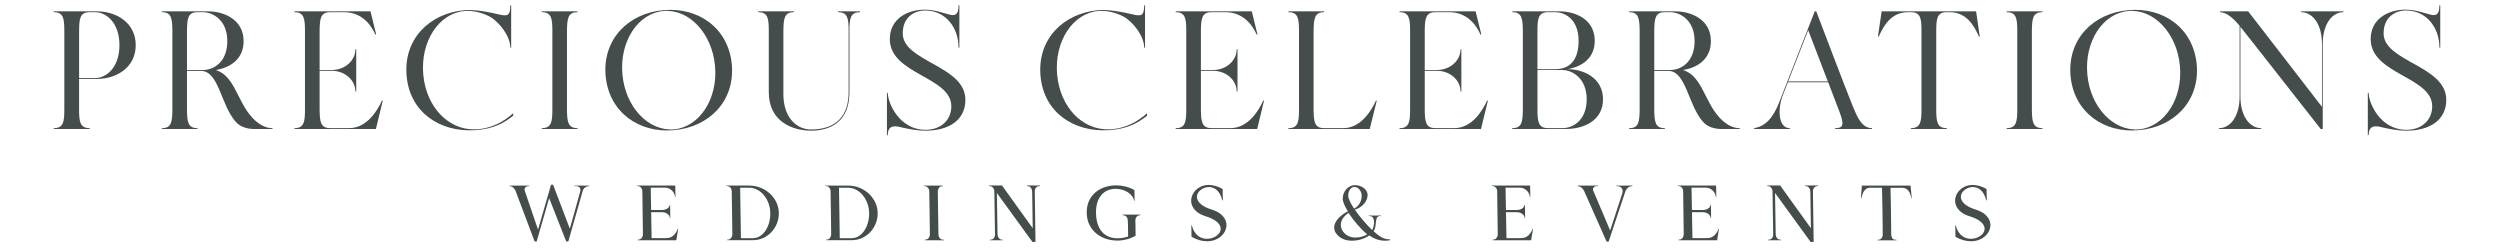
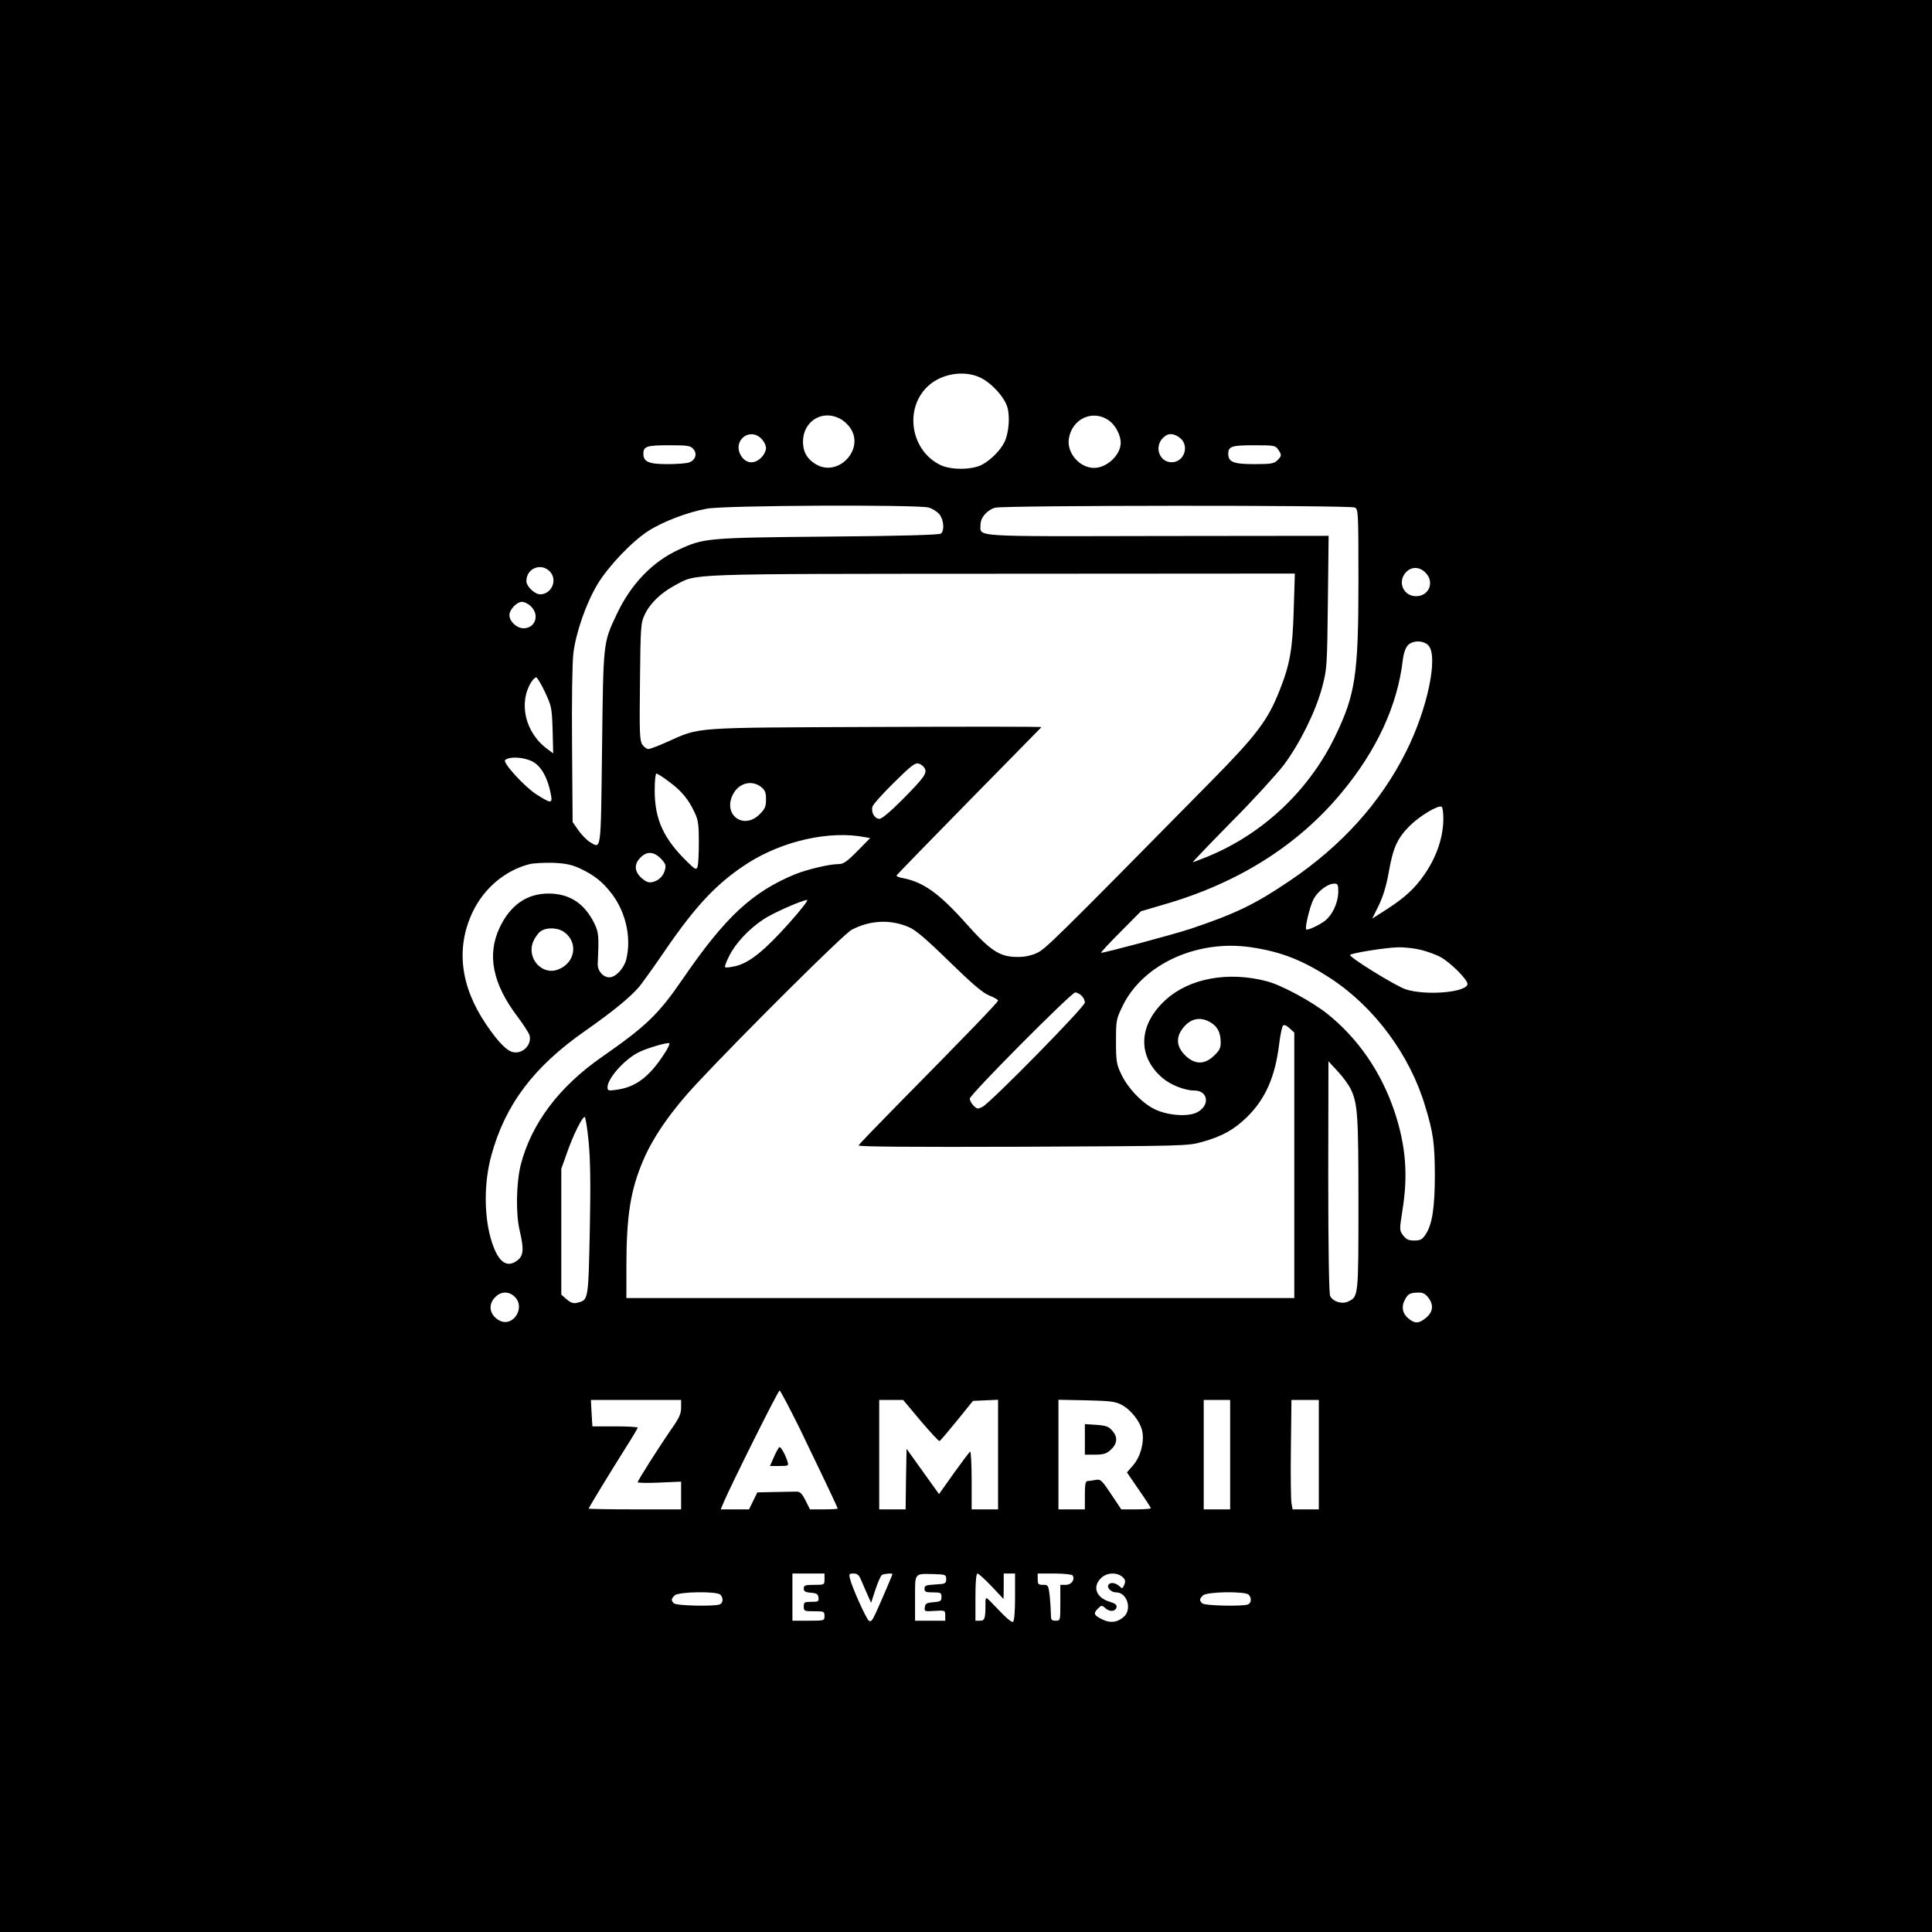
- <svg xmlns="http://www.w3.org/2000/svg" version="1.1" id="Layer_1" x="0px" y="0px" viewBox="0 0 748.19 73.98" style="enable-background:new 0 0 748.19 73.98;" xml:space="preserve">
-   <style type="text/css">
- 	.st0{fill:#444C4C;}
- 	.st1{fill:none;}
- 	.st2{fill:#CDAD72;}
- 	.st3{fill:#899096;}
- </style>
-   <g>
-     <g>
-       <path class="st0" d="M40.62,13.51c0,6.59-5.63,10.11-11.62,10.11h-5.33v9.2c0,3.67,0.3,5.53,3.17,5.53v0.25H16.08v-0.25    c2.87,0,3.17-1.86,3.17-5.53V9.18c0-3.72-0.3-5.53-3.17-5.53V3.4h12.93C34.99,3.4,40.62,6.92,40.62,13.51z M35.75,13.51    c0-6.69-3.92-9.86-7.29-9.86h-1.61c-2.87,0-3.17,1.81-3.17,5.53v14.18h4.78C31.82,23.37,35.75,20.2,35.75,13.51z" />
-       <path class="st0" d="M81.56,38.36v0.25c0,0-2.82,0-5.38,0c-2.16,0-4.33-0.6-5.68-2.21c-4.38-4.98-4.98-14.89-10.16-15.19    c0,0-3.92,0-4.38,0v11.67c0.05,3.67,0.3,5.48,3.17,5.48v0.25H48.42v-0.25c2.87,0,3.12-1.81,3.17-5.48V9.18    c-0.05-3.72-0.3-5.53-3.17-5.53V3.4H62.3c4.88,0,10.61,2.56,10.61,8.9c0,5.28-3.87,7.95-8.35,8.65c4.93,1.51,6.14,7.44,9.3,12.17    C75.83,36.04,78.5,38.36,81.56,38.36z M60.74,20.95c3.17,0,7.29-2.31,7.29-8.65s-4.38-8.65-7.29-8.65h-1.61    c-2.87,0-3.12,1.81-3.17,5.53v11.77C57.62,20.95,59.54,20.95,60.74,20.95z" />
-       <path class="st0" d="M114.56,30.11l-2.06,8.5H88.1v-0.25c2.87,0,3.17-1.86,3.17-5.53V9.18c0-3.67-0.3-5.53-3.17-5.53V3.4h22.78    l1.71,6.94h-0.25c-1.46-3.27-4.32-6.69-9.35-6.69h-4.17c-2.87,0-3.12,1.86-3.17,5.53v11.77h3.67c3.92,0,7.04-2.82,7.04-6.19h0.25    v12.62h-0.25c0-3.37-3.12-6.19-7.04-6.19h-3.67v11.62c0.05,3.67,0.3,5.53,3.17,5.53h5.73c5.08,0,8.3-4.98,9.76-8.25H114.56z" />
-       <path class="st0" d="M153.58,33.88v0.75c-2.72,2.16-5.83,3.97-11.42,4.33c-10.46,0.65-19.51-5.28-20.47-16.24    C120.69,11.7,128.54,4,138.95,3.05c3.17-0.25,7.19,0.5,10.11,1.21c2.56,0.6,3.67,0.75,3.67-2.67h0.25v12.67h-0.25    c0-3.27-3.07-7.49-6.09-9.25c-2.46-1.31-5.18-1.91-7.7-1.71c-7.64,0.7-13.13,9.15-12.27,18.96c0.85,9.76,7.54,16.65,15.44,16.45    C146.9,38.61,150.77,36.44,153.58,33.88z" />
-       <path class="st0" d="M169.68,32.82c0.05,3.67,0.3,5.53,3.17,5.53v0.25h-10.71v-0.25c2.87,0,3.17-1.86,3.17-5.53V9.18    c0-3.67-0.3-5.53-3.17-5.53V3.4h10.71v0.25c-2.87,0-3.12,1.86-3.17,5.53V32.82z" />
-       <path class="st0" d="M219.02,19.34c0.95,10.96-6.84,18.71-17.3,19.61c-10.41,0.96-19.46-5.28-20.47-16.24    c-0.96-11.01,6.84-18.76,17.3-19.67C208.96,2.09,218.01,8.33,219.02,19.34z M213.99,19.75c-0.86-9.76-7.8-17.15-15.44-16.45    c-7.64,0.65-13.18,9.15-12.27,18.96c0.85,9.76,7.8,17.1,15.44,16.45C209.36,38,214.89,29.55,213.99,19.75z" />
-       <path class="st0" d="M257.39,3.4v0.25c-2.87,0-3.17,1.81-3.17,5.53v18.46c0,8.8-5.73,11.47-11.47,11.47    c-5.48,0-12.67-2.67-12.67-11.47V9.18c0-3.72-0.3-5.53-3.17-5.53V3.4h10.71v0.25c-2.87,0-3.12,1.81-3.17,5.53v19.06    c0,6.49,3.57,10.51,8.3,10.51c7.8,0,11.22-4.43,11.22-11.11V9.18c0-3.72-0.3-5.53-3.17-5.53V3.4H257.39z" />
-       <path class="st0" d="M288.92,29.86c0,6.19-5.08,9.25-11.92,9.25c-2.72,0-5.48-0.6-7.09-0.96c-1.56-0.4-4.22-1.11-4.22,2.31h-0.25    V27.79h0.25c0,2.92,3.37,11.06,11.32,11.06c4.58,0,7.7-2.92,7.7-7.04c0-8.9-18.41-9.51-18.41-20.12c0-5.98,5.13-8.8,10.46-8.8    c2.82,0,5.13,0.91,7.34,1.46c1.81,0.5,2.77,0,2.77-2.77h0.25v12.67h-0.25c0-6.14-4.02-11.11-9.96-11.11    c-3.27,0-6.74,1.96-6.74,6.84C270.16,18.49,288.92,19.6,288.92,29.86z" />
-       <path class="st0" d="M343.29,33.88v0.75c-2.72,2.16-5.83,3.97-11.42,4.33c-10.46,0.65-19.51-5.28-20.47-16.24    C310.4,11.7,318.24,4,328.65,3.05c3.17-0.25,7.19,0.5,10.11,1.21c2.56,0.6,3.67,0.75,3.67-2.67h0.25v12.67h-0.25    c0-3.27-3.07-7.49-6.09-9.25c-2.46-1.31-5.18-1.91-7.7-1.71c-7.64,0.7-13.13,9.15-12.27,18.96c0.85,9.76,7.54,16.65,15.44,16.45    C336.6,38.61,340.47,36.44,343.29,33.88z" />
-       <path class="st0" d="M378.3,30.11l-2.06,8.5h-24.39v-0.25c2.87,0,3.17-1.86,3.17-5.53V9.18c0-3.67-0.3-5.53-3.17-5.53V3.4h22.78    l1.71,6.94h-0.25c-1.46-3.27-4.32-6.69-9.35-6.69h-4.17c-2.87,0-3.12,1.86-3.17,5.53v11.77h3.67c3.92,0,7.04-2.82,7.04-6.19h0.25    v12.62h-0.25c0-3.37-3.12-6.19-7.04-6.19h-3.67v11.62c0.05,3.67,0.3,5.53,3.17,5.53h5.73c5.08,0,8.3-4.98,9.76-8.25H378.3z" />
-       <path class="st0" d="M412.04,30.11l-2.11,8.5h-24.34v-0.25c2.87,0,3.17-1.81,3.17-5.48V9.18c0-3.67-0.3-5.53-3.17-5.53V3.4h10.71    v0.25c-2.87,0-3.12,1.86-3.17,5.53v23.69c0.05,3.67,0.3,5.48,3.17,5.48h5.73c5.08,0,8.3-4.98,9.76-8.25H412.04z" />
-       <path class="st0" d="M445.29,30.11l-2.06,8.5h-24.39v-0.25c2.87,0,3.17-1.86,3.17-5.53V9.18c0-3.67-0.3-5.53-3.17-5.53V3.4h22.78    l1.71,6.94h-0.25c-1.46-3.27-4.32-6.69-9.35-6.69h-4.17c-2.87,0-3.12,1.86-3.17,5.53v11.77h3.67c3.92,0,7.04-2.82,7.04-6.19h0.25    v12.62h-0.25c0-3.37-3.12-6.19-7.04-6.19h-3.67v11.62c0.05,3.67,0.3,5.53,3.17,5.53h5.73c5.08,0,8.3-4.98,9.76-8.25H445.29z" />
-       <path class="st0" d="M479.74,29.7c0,6.34-5.63,8.9-11.12,8.9h-16.04v-0.25c2.87,0,3.12-1.86,3.17-5.53V9.18    c-0.05-3.67-0.3-5.53-3.17-5.53V3.4h14.13c4.88,0,10.56,2.46,10.56,8.8c0,5.18-3.77,7.75-8.15,8.5    C474,20.7,479.74,23.37,479.74,29.7z M463.29,3.65c-2.87,0-3.17,1.86-3.17,5.53V20.7c1.86,0,4.07,0,5.38,0    c3.77,0,6.94-2.16,6.94-8.5s-4.02-8.55-6.94-8.55H463.29z M474.86,29.7c0-6.34-4.38-8.75-7.29-8.75c0,0-6.89,0-7.44,0v11.87    c0,3.67,0.3,5.53,3.17,5.53c1.51,0,3.17,0,4.27,0C470.73,38.36,474.86,36.04,474.86,29.7z" />
-       <path class="st0" d="M520.68,38.36v0.25c0,0-2.82,0-5.38,0c-2.16,0-4.33-0.6-5.68-2.21c-4.38-4.98-4.98-14.89-10.16-15.19    c0,0-3.92,0-4.38,0v11.67c0.05,3.67,0.3,5.48,3.17,5.48v0.25h-10.71v-0.25c2.87,0,3.12-1.81,3.17-5.48V9.18    c-0.05-3.72-0.3-5.53-3.17-5.53V3.4h13.88c4.88,0,10.61,2.56,10.61,8.9c0,5.28-3.87,7.95-8.35,8.65c4.93,1.51,6.14,7.44,9.3,12.17    C514.94,36.04,517.61,38.36,520.68,38.36z M499.86,20.95c3.17,0,7.29-2.31,7.29-8.65s-4.38-8.65-7.29-8.65h-1.61    c-2.87,0-3.12,1.81-3.17,5.53v11.77C496.74,20.95,498.65,20.95,499.86,20.95z" />
-       <path class="st0" d="M560.26,38.36v0.25h-11.06v-0.25c2.41,0,2.77-0.96,1.41-4.63c-0.5-1.36-1.91-5.03-3.47-9.1h-12.07    c-0.85,2.16-1.46,3.72-1.61,4.12c-1.56,4.27-1.16,9.61,2.21,9.61v0.25h-10.71v-0.25c3.22-0.55,5.58-2.77,7.54-7.8    c1.71-4.38,10.61-27.16,10.61-27.16h0.45c0,0,9.5,25,10.86,28.21C555.73,34.83,557.14,38.36,560.26,38.36z M547.03,24.37    c-2.67-6.99-5.78-15.09-5.88-15.34c-1.81,4.63-4.33,11.06-5.99,15.34H547.03z" />
-       <path class="st0" d="M592.5,10.94h-0.25c-1.46-3.27-3.72-7.29-8.75-7.29h-0.86c-2.87,0-3.17,1.81-3.17,5.53v23.64    c0,3.67,0.3,5.53,3.17,5.53v0.25h-10.76v-0.25c2.87,0,3.17-1.86,3.17-5.53V9.18c0-3.72-0.3-5.53-3.17-5.53h-0.86    c-5.03,0-7.29,4.02-8.75,7.29h-0.25l1.11-7.54h28.27L592.5,10.94z" />
-       <path class="st0" d="M608.09,32.82c0.05,3.67,0.3,5.53,3.17,5.53v0.25h-10.71v-0.25c2.87,0,3.17-1.86,3.17-5.53V9.18    c0-3.67-0.3-5.53-3.17-5.53V3.4h10.71v0.25c-2.87,0-3.12,1.86-3.17,5.53V32.82z" />
-       <path class="st0" d="M657.43,19.34c0.95,10.96-6.84,18.71-17.3,19.61c-10.41,0.96-19.46-5.28-20.47-16.24    c-0.96-11.01,6.84-18.76,17.3-19.67C647.37,2.09,656.42,8.33,657.43,19.34z M652.4,19.75c-0.86-9.76-7.8-17.15-15.44-16.45    c-7.64,0.65-13.18,9.15-12.27,18.96c0.85,9.76,7.8,17.1,15.44,16.45C647.77,38,653.3,29.55,652.4,19.75z" />
-       <path class="st0" d="M701.33,3.4v0.25c-3.37,0-6.19,3.52-6.19,9.51v25.45h-0.6c-0.4-0.45-22.88-29.22-24.04-30.58v20.82    c0,5.98,2.82,9.51,6.24,9.51v0.25h-12.67v-0.25c3.42,0,6.19-3.52,6.19-9.51V7.73c-1.76-2.16-3.87-4.07-5.83-4.07V3.4h8.4    l22.08,28.57V13.16c0-5.98-2.82-9.51-6.24-9.51V3.4H701.33z" />
-       <path class="st0" d="M732.11,29.86c0,6.19-5.08,9.25-11.92,9.25c-2.72,0-5.48-0.6-7.09-0.96c-1.56-0.4-4.22-1.11-4.22,2.31h-0.25    V27.79h0.25c0,2.92,3.37,11.06,11.32,11.06c4.58,0,7.7-2.92,7.7-7.04c0-8.9-18.41-9.51-18.41-20.12c0-5.98,5.13-8.8,10.46-8.8    c2.82,0,5.13,0.91,7.34,1.46c1.81,0.5,2.77,0,2.77-2.77h0.25v12.67h-0.25c0-6.14-4.02-11.11-9.96-11.11    c-3.27,0-6.74,1.96-6.74,6.84C713.35,18.49,732.11,19.6,732.11,29.86z" />
-     </g>
-     <g>
-       <path class="st0" d="M152.51,55.54h5.88l0.02,0.17h-0.27c-0.4,0-0.71,0.14-0.94,0.41c-0.23,0.27-0.28,0.6-0.15,0.98l3.97,11.63    l3.89-13.44h0.62l5.01,13.16l3.12-11.18c0.13-0.43,0.07-0.8-0.17-1.1c-0.25-0.31-0.59-0.46-1.02-0.46h-0.55v-0.17h4.46v0.17    c-0.45,0-0.85,0.12-1.23,0.36c-0.37,0.24-0.62,0.6-0.76,1.08l-4.31,15.12h-0.62l-5.11-12.97l-3.74,12.97H160l-5.63-14.95    c-0.18-0.5-0.44-0.89-0.78-1.18c-0.34-0.29-0.7-0.43-1.08-0.43V55.54z" />
-       <path class="st0" d="M190.87,71.7h0.22c0.36,0,0.67-0.15,0.92-0.46c0.25-0.31,0.38-0.67,0.4-1.1l-0.17-12.84    c0-0.45-0.13-0.83-0.4-1.14c-0.26-0.31-0.59-0.47-0.97-0.47h-0.22v-0.17h11.45l0.05,3.47h-0.12l-0.07-0.42    c-0.07-0.33-0.19-0.64-0.37-0.93c-0.18-0.29-0.41-0.55-0.67-0.77c-0.26-0.22-0.56-0.4-0.88-0.52c-0.32-0.12-0.66-0.19-1-0.19    h-4.29c0.02,0.88,0.03,1.9,0.05,3.07c0.02,1.17,0.04,2.38,0.07,3.62h3.2c0.58,0,1.09-0.13,1.54-0.38c0.45-0.26,0.7-0.57,0.77-0.95    l0.05-0.22h0.12l0.05,3.99h-0.12l-0.05-0.27c-0.07-0.43-0.33-0.79-0.78-1.08c-0.45-0.29-0.97-0.43-1.55-0.43h-3.22    c0.02,0.81,0.03,1.61,0.04,2.4c0.01,0.79,0.02,1.53,0.04,2.21c0.02,0.68,0.03,1.29,0.04,1.83c0.01,0.55,0.01,0.98,0.01,1.31h4.44    c0.43,0,0.83-0.07,1.19-0.22c0.36-0.15,0.69-0.36,0.97-0.62c0.28-0.26,0.52-0.57,0.73-0.9c0.21-0.34,0.38-0.7,0.51-1.08h0.12    l-0.57,3.47h-11.48L190.87,71.7z" />
-       <path class="st0" d="M224.19,55.54c1.21,0,2.35,0.22,3.42,0.64c1.07,0.43,2.01,1.02,2.81,1.76c0.8,0.74,1.44,1.61,1.92,2.6    c0.48,0.99,0.73,2.05,0.74,3.17c0.02,1.12-0.17,2.18-0.57,3.17s-0.95,1.86-1.65,2.6c-0.7,0.74-1.53,1.33-2.48,1.76    c-0.95,0.43-1.97,0.64-3.06,0.64h-7.69v-0.17h0.22c0.36,0,0.67-0.15,0.92-0.46c0.25-0.31,0.38-0.67,0.4-1.1    c0-0.02,0-0.34-0.01-0.98c-0.01-0.64-0.02-1.43-0.03-2.38c-0.01-0.95-0.02-1.98-0.04-3.09c-0.02-1.11-0.03-2.14-0.05-3.09    c-0.02-0.95-0.03-2.05-0.05-3.31c0-0.45-0.13-0.83-0.4-1.14c-0.26-0.31-0.59-0.47-0.97-0.47l-0.22-0.02v-0.15H224.19z     M221.51,56.16c0.02,0.69,0.03,1.5,0.04,2.4c0.01,0.91,0.02,1.86,0.04,2.84c0.02,0.98,0.03,1.98,0.05,2.99    c0.02,1.01,0.03,1.95,0.04,2.84c0.01,0.88,0.02,1.68,0.04,2.39c0.02,0.71,0.02,1.26,0.02,1.66h3.59c0.73,0,1.41-0.2,2.06-0.59    s1.2-0.94,1.67-1.62c0.47-0.69,0.84-1.49,1.1-2.4c0.26-0.92,0.39-1.9,0.37-2.94c-0.02-1.04-0.2-2.02-0.55-2.94    c-0.35-0.92-0.81-1.72-1.38-2.4c-0.57-0.69-1.24-1.23-2-1.62c-0.76-0.4-1.57-0.59-2.43-0.59H221.51z" />
-       <path class="st0" d="M253.77,55.54c1.21,0,2.35,0.22,3.42,0.64c1.07,0.43,2.01,1.02,2.81,1.76c0.8,0.74,1.44,1.61,1.92,2.6    c0.48,0.99,0.73,2.05,0.74,3.17c0.02,1.12-0.17,2.18-0.57,3.17c-0.4,0.99-0.95,1.86-1.65,2.6c-0.7,0.74-1.53,1.33-2.48,1.76    c-0.95,0.43-1.97,0.64-3.06,0.64h-7.69v-0.17h0.22c0.36,0,0.67-0.15,0.92-0.46c0.25-0.31,0.38-0.67,0.4-1.1    c0-0.02,0-0.34-0.01-0.98c-0.01-0.64-0.02-1.43-0.03-2.38c-0.01-0.95-0.02-1.98-0.04-3.09c-0.02-1.11-0.03-2.14-0.05-3.09    c-0.02-0.95-0.03-2.05-0.05-3.31c0-0.45-0.13-0.83-0.4-1.14c-0.26-0.31-0.59-0.47-0.97-0.47L247,55.69v-0.15H253.77z     M251.09,56.16c0.02,0.69,0.03,1.5,0.04,2.4c0.01,0.91,0.02,1.86,0.04,2.84c0.02,0.98,0.03,1.98,0.05,2.99    c0.02,1.01,0.03,1.95,0.04,2.84c0.01,0.88,0.02,1.68,0.04,2.39c0.02,0.71,0.02,1.26,0.02,1.66h3.59c0.73,0,1.41-0.2,2.06-0.59    s1.2-0.94,1.67-1.62c0.47-0.69,0.84-1.49,1.1-2.4c0.26-0.92,0.39-1.9,0.37-2.94c-0.02-1.04-0.2-2.02-0.55-2.94    s-0.81-1.72-1.38-2.4c-0.57-0.69-1.24-1.23-2-1.62c-0.76-0.4-1.57-0.59-2.43-0.59H251.09z" />
-       <path class="st0" d="M276.75,71.73l0.22-0.02c0.36,0,0.67-0.15,0.92-0.46c0.25-0.31,0.38-0.67,0.4-1.1c0-0.02,0-0.34-0.01-0.98    c-0.01-0.64-0.02-1.43-0.03-2.38c-0.01-0.95-0.02-1.98-0.04-3.08c-0.02-1.11-0.03-2.13-0.05-3.08c-0.02-0.95-0.03-2.05-0.05-3.3    c0-0.45-0.13-0.83-0.4-1.14c-0.26-0.31-0.59-0.47-0.97-0.47h-0.22v-0.17h5.68v0.17h-0.22c-0.36,0-0.67,0.14-0.91,0.43    c-0.24,0.29-0.38,0.65-0.41,1.08c0.02,0.96,0.03,2.03,0.05,3.21c0.02,1.18,0.03,2.36,0.05,3.55c0.02,1.18,0.03,2.31,0.05,3.4    c0.02,1.08,0.03,2,0.05,2.74c0,0.45,0.13,0.83,0.4,1.14c0.26,0.31,0.59,0.47,0.97,0.47l0.22-0.02v0.2l-5.68-0.02L276.75,71.73z" />
-       <path class="st0" d="M296,55.71v-0.2h3.87l9.2,12.79l-0.17-10.98c-0.02-0.45-0.15-0.83-0.41-1.14c-0.26-0.31-0.58-0.47-0.95-0.47    h-0.22v-0.2h3.89v0.2h-0.22c-0.36,0-0.68,0.15-0.94,0.45c-0.26,0.3-0.39,0.66-0.37,1.09l0.22,15.15h-0.92l-10.64-14.65l0.2,12.37    c0.02,0.45,0.15,0.83,0.41,1.14c0.26,0.31,0.57,0.47,0.95,0.47h0.22v0.17h-3.87v-0.17h0.22c0.36,0,0.68-0.15,0.94-0.45    c0.26-0.3,0.39-0.66,0.37-1.09l-0.2-12.87c0-0.45-0.13-0.83-0.4-1.14c-0.26-0.31-0.59-0.47-0.97-0.47H296z" />
-       <path class="st0" d="M339.43,60.1c-0.1-0.53-0.32-1.01-0.67-1.45c-0.35-0.44-0.77-0.82-1.28-1.14c-0.5-0.32-1.07-0.57-1.69-0.74    c-0.62-0.17-1.25-0.26-1.9-0.26c-0.74,0-1.47,0.13-2.18,0.38c-0.71,0.26-1.34,0.67-1.9,1.25c-0.55,0.58-1,1.33-1.33,2.24    c-0.33,0.92-0.49,2.04-0.47,3.36c0.02,1.26,0.18,2.36,0.5,3.3c0.31,0.94,0.75,1.73,1.31,2.36c0.56,0.63,1.23,1.1,2.01,1.43    c0.78,0.32,1.64,0.48,2.58,0.48c0.99,0,2.06-0.17,3.2-0.52c-0.02-0.89-0.02-1.69-0.02-2.4c0-0.3,0-0.59-0.01-0.88    c-0.01-0.29-0.02-0.55-0.03-0.77c-0.01-0.22-0.02-0.47-0.04-0.73c0-0.5-0.14-0.89-0.43-1.18c-0.29-0.29-0.67-0.43-1.15-0.43v-0.17    h5.4v0.17c-0.48,0-0.85,0.14-1.12,0.42c-0.26,0.28-0.41,0.66-0.42,1.14c0.02,0.66,0.03,1.27,0.04,1.82    c0.01,0.55,0.01,1.04,0.01,1.45c0.02,0.48,0.02,0.92,0.02,1.31c-0.84,0.5-1.73,0.86-2.67,1.1c-0.93,0.24-1.87,0.36-2.81,0.36    c-1.16,0-2.28-0.18-3.36-0.53c-1.08-0.36-2.05-0.88-2.9-1.57c-0.85-0.69-1.54-1.56-2.06-2.59c-0.52-1.03-0.8-2.23-0.83-3.58    c-0.02-1.37,0.21-2.57,0.69-3.61c0.48-1.03,1.13-1.89,1.95-2.58c0.82-0.69,1.76-1.2,2.84-1.55c1.07-0.35,2.18-0.52,3.32-0.52    c0.94,0,1.88,0.12,2.81,0.35c0.93,0.23,1.82,0.59,2.67,1.07l0.05,3.2L339.43,60.1z" />
-       <path class="st0" d="M365.79,59.97c-0.17-0.73-0.39-1.35-0.68-1.86c-0.29-0.51-0.61-0.93-0.97-1.24    c-0.35-0.31-0.73-0.54-1.14-0.68c-0.4-0.14-0.81-0.21-1.23-0.21c-0.56,0-1.09,0.12-1.6,0.35c-0.5,0.23-0.93,0.53-1.26,0.9    c-0.34,0.37-0.56,0.8-0.66,1.28c-0.1,0.48-0.02,0.97,0.24,1.48c0.26,0.5,0.71,0.99,1.38,1.46c0.66,0.47,1.59,0.9,2.8,1.28    c1.21,0.38,2.15,0.88,2.83,1.49c0.68,0.61,1.13,1.27,1.36,1.97c0.23,0.7,0.26,1.41,0.07,2.12c-0.18,0.71-0.52,1.36-1.03,1.93    c-0.5,0.58-1.16,1.05-1.96,1.41c-0.8,0.36-1.7,0.55-2.69,0.55c-0.71,0-1.45-0.1-2.23-0.31c-0.78-0.21-1.59-0.55-2.43-1.03    l-0.05-3.4h0.15c0.18,0.73,0.43,1.35,0.76,1.86c0.32,0.51,0.69,0.93,1.09,1.25c0.41,0.32,0.84,0.55,1.3,0.69    c0.46,0.14,0.93,0.21,1.39,0.21c0.63,0,1.23-0.11,1.8-0.33c0.57-0.22,1.05-0.52,1.44-0.89c0.39-0.37,0.65-0.8,0.78-1.28    c0.13-0.48,0.08-0.97-0.16-1.46c-0.24-0.5-0.7-0.99-1.39-1.48c-0.69-0.49-1.66-0.93-2.94-1.33c-1.16-0.36-2.06-0.84-2.72-1.44    c-0.65-0.59-1.1-1.24-1.34-1.93c-0.24-0.69-0.28-1.4-0.12-2.11c0.16-0.71,0.46-1.35,0.92-1.92c0.46-0.57,1.05-1.04,1.78-1.4    c0.74-0.36,1.57-0.55,2.49-0.55c0.63,0,1.29,0.1,1.98,0.29c0.69,0.19,1.41,0.5,2.16,0.93l0.05,3.4H365.79z" />
-       <path class="st0" d="M403.4,63.25c-0.48-0.76-0.86-1.46-1.13-2.11c-0.27-0.64-0.42-1.19-0.43-1.64c0-0.56,0.1-1.09,0.29-1.59    c0.19-0.5,0.45-0.93,0.78-1.3c0.33-0.37,0.72-0.66,1.17-0.88c0.45-0.21,0.93-0.32,1.44-0.32c0.51,0,1,0.08,1.45,0.24    c0.46,0.16,0.85,0.37,1.19,0.63c0.34,0.26,0.61,0.58,0.82,0.94c0.21,0.36,0.31,0.74,0.31,1.14c0,0.46-0.1,0.92-0.29,1.38    c-0.19,0.45-0.45,0.88-0.78,1.26c-0.33,0.39-0.73,0.73-1.19,1.03c-0.46,0.3-0.96,0.53-1.49,0.69l-0.05,0.07    c0.33,0.48,0.71,1,1.14,1.55c0.43,0.55,0.88,1.1,1.34,1.64c0.46,0.54,0.93,1.05,1.39,1.55c0.46,0.5,0.89,0.93,1.29,1.31    c0.16-0.25,0.31-0.6,0.42-1.07c0.12-0.46,0.16-0.93,0.15-1.39c-0.02-0.46-0.12-0.86-0.32-1.2c-0.2-0.34-0.54-0.51-1.02-0.51h-0.22    v-0.1l-0.02-0.05v-0.02h3.62v0.02c0.02,0.02,0.02,0.03,0.02,0.05v0.1h-0.22c-0.48,0-0.8,0.15-0.95,0.46    c-0.16,0.31-0.26,0.69-0.31,1.15c-0.05,0.46-0.11,0.95-0.17,1.48c-0.07,0.52-0.25,1-0.55,1.43c1.01,0.93,1.86,1.56,2.55,1.9    c0.69,0.34,1.3,0.51,1.81,0.51c0.08,0,0.16,0,0.25-0.01c0.08-0.01,0.16-0.02,0.25-0.04v0.37c-0.23,0.03-0.47,0.06-0.72,0.09    c-0.25,0.02-0.5,0.04-0.74,0.04c-0.73,0-1.47-0.12-2.23-0.35c-0.76-0.23-1.58-0.64-2.45-1.24c-0.68,0.48-1.48,0.86-2.39,1.15    c-0.92,0.29-1.91,0.43-2.96,0.43c-0.69,0-1.36-0.1-1.98-0.31c-0.63-0.21-1.17-0.49-1.64-0.86c-0.46-0.36-0.83-0.78-1.12-1.25    c-0.28-0.47-0.42-0.98-0.42-1.52c-0.02-0.43,0.08-0.87,0.29-1.33c0.21-0.45,0.5-0.9,0.87-1.33c0.37-0.43,0.81-0.83,1.33-1.21    C402.26,63.86,402.81,63.53,403.4,63.25z M401.27,67.31c0,0.51,0.12,1,0.35,1.46c0.23,0.46,0.54,0.87,0.93,1.21    c0.39,0.35,0.84,0.62,1.36,0.82c0.52,0.2,1.07,0.3,1.65,0.3c0.69,0,1.35-0.09,1.96-0.26c0.61-0.17,1.17-0.41,1.66-0.71    c-0.48-0.38-0.98-0.83-1.49-1.34c-0.51-0.51-1.01-1.05-1.5-1.62c-0.49-0.57-0.95-1.15-1.4-1.75s-0.84-1.16-1.19-1.69    c-0.69,0.43-1.26,0.97-1.7,1.62C401.47,66.02,401.26,66.67,401.27,67.31z M403.48,58.59c0.02,0.43,0.18,0.98,0.5,1.65    c0.31,0.67,0.73,1.4,1.26,2.19c0.33-0.15,0.64-0.36,0.92-0.62c0.28-0.26,0.52-0.57,0.73-0.9c0.21-0.34,0.36-0.71,0.47-1.12    c0.11-0.4,0.16-0.81,0.16-1.23c0-0.36-0.06-0.7-0.19-1.02c-0.12-0.31-0.29-0.59-0.48-0.83c-0.2-0.24-0.43-0.43-0.69-0.56    c-0.26-0.13-0.55-0.2-0.84-0.2c-0.25,0-0.49,0.07-0.72,0.21c-0.23,0.14-0.43,0.33-0.6,0.57c-0.17,0.24-0.29,0.52-0.38,0.83    C403.52,57.88,403.48,58.22,403.48,58.59z" />
-       <path class="st0" d="M446.7,71.7h0.22c0.36,0,0.67-0.15,0.92-0.46c0.25-0.31,0.38-0.67,0.4-1.1l-0.17-12.84    c0-0.45-0.13-0.83-0.4-1.14c-0.26-0.31-0.59-0.47-0.97-0.47h-0.22v-0.17h11.45l0.05,3.47h-0.12l-0.07-0.42    c-0.07-0.33-0.19-0.64-0.37-0.93c-0.18-0.29-0.41-0.55-0.67-0.77c-0.26-0.22-0.56-0.4-0.88-0.52c-0.32-0.12-0.66-0.19-1-0.19    h-4.29c0.02,0.88,0.03,1.9,0.05,3.07c0.02,1.17,0.04,2.38,0.07,3.62h3.2c0.58,0,1.09-0.13,1.54-0.38c0.45-0.26,0.7-0.57,0.77-0.95    l0.05-0.22h0.12l0.05,3.99h-0.12l-0.05-0.27c-0.07-0.43-0.33-0.79-0.78-1.08c-0.45-0.29-0.97-0.43-1.55-0.43h-3.22    c0.02,0.81,0.03,1.61,0.04,2.4c0.01,0.79,0.02,1.53,0.04,2.21c0.02,0.68,0.03,1.29,0.04,1.83c0.01,0.55,0.01,0.98,0.01,1.31h4.44    c0.43,0,0.83-0.07,1.19-0.22c0.36-0.15,0.69-0.36,0.97-0.62c0.28-0.26,0.52-0.57,0.73-0.9c0.21-0.34,0.38-0.7,0.51-1.08h0.12    l-0.57,3.47h-11.48L446.7,71.7z" />
-       <path class="st0" d="M478.28,55.71l-0.42-0.02c-0.41,0.02-0.73,0.17-0.94,0.45c-0.22,0.28-0.24,0.61-0.07,0.99l5.03,11.85    l3.62-11.08c0.2-0.59,0.15-1.11-0.14-1.54c-0.29-0.43-0.71-0.64-1.25-0.64l-0.37-0.02v-0.15l4.78-0.02v0.2l-0.22-0.02    c-0.38,0.02-0.75,0.18-1.12,0.5c-0.36,0.31-0.62,0.69-0.77,1.14l-4.98,14.95h-0.62l-6.69-15.07c-0.22-0.48-0.5-0.85-0.84-1.1    c-0.35-0.26-0.71-0.38-1.09-0.38v-0.2h6.1V55.71z" />
-       <path class="st0" d="M502.36,71.7h0.22c0.36,0,0.67-0.15,0.92-0.46c0.25-0.31,0.38-0.67,0.4-1.1l-0.17-12.84    c0-0.45-0.13-0.83-0.4-1.14c-0.26-0.31-0.59-0.47-0.97-0.47h-0.22v-0.17h11.45l0.05,3.47h-0.12l-0.07-0.42    c-0.07-0.33-0.19-0.64-0.37-0.93c-0.18-0.29-0.41-0.55-0.67-0.77c-0.26-0.22-0.56-0.4-0.88-0.52c-0.32-0.12-0.66-0.19-1-0.19    h-4.29c0.02,0.88,0.03,1.9,0.05,3.07c0.02,1.17,0.04,2.38,0.07,3.62h3.2c0.58,0,1.09-0.13,1.54-0.38c0.45-0.26,0.7-0.57,0.77-0.95    l0.05-0.22h0.12l0.05,3.99h-0.12l-0.05-0.27c-0.07-0.43-0.33-0.79-0.78-1.08c-0.45-0.29-0.97-0.43-1.55-0.43h-3.22    c0.02,0.81,0.03,1.61,0.04,2.4c0.01,0.79,0.02,1.53,0.04,2.21c0.02,0.68,0.03,1.29,0.04,1.83c0.01,0.55,0.01,0.98,0.01,1.31h4.44    c0.43,0,0.83-0.07,1.19-0.22c0.36-0.15,0.69-0.36,0.97-0.62c0.28-0.26,0.52-0.57,0.73-0.9c0.21-0.34,0.38-0.7,0.51-1.08h0.12    l-0.57,3.47h-11.48L502.36,71.7z" />
-       <path class="st0" d="M528.89,55.71v-0.2h3.87l9.2,12.79l-0.17-10.98c-0.02-0.45-0.15-0.83-0.41-1.14    c-0.26-0.31-0.58-0.47-0.95-0.47h-0.22v-0.2h3.89v0.2h-0.22c-0.36,0-0.68,0.15-0.94,0.45c-0.26,0.3-0.39,0.66-0.37,1.09    l0.22,15.15h-0.92l-10.64-14.65l0.2,12.37c0.02,0.45,0.15,0.83,0.41,1.14c0.26,0.31,0.57,0.47,0.95,0.47h0.22v0.17h-3.87v-0.17    h0.22c0.36,0,0.68-0.15,0.94-0.45c0.26-0.3,0.39-0.66,0.37-1.09l-0.2-12.87c0-0.45-0.13-0.83-0.4-1.14    c-0.26-0.31-0.59-0.47-0.97-0.47H528.89z" />
-       <path class="st0" d="M572.06,59.35c-0.1-0.38-0.21-0.76-0.33-1.13c-0.12-0.37-0.29-0.71-0.5-1c-0.21-0.3-0.47-0.54-0.79-0.73    c-0.32-0.19-0.72-0.29-1.2-0.29h-3.45c0.03,1.7,0.07,3.39,0.1,5.06c0.02,0.71,0.03,1.45,0.04,2.23c0.01,0.78,0.02,1.55,0.02,2.33    c0.01,0.78,0.02,1.53,0.03,2.27c0.01,0.74,0.01,1.42,0.01,2.05c0,0.43,0.11,0.81,0.32,1.13c0.21,0.32,0.56,0.48,1.04,0.48h0.22    v0.17h-5.65v-0.17h0.22c0.36,0,0.67-0.14,0.93-0.43c0.26-0.29,0.38-0.65,0.38-1.08c0-0.63,0-1.31-0.01-2.05    c-0.01-0.74-0.02-1.49-0.03-2.27c-0.01-0.78-0.02-1.56-0.02-2.34c-0.01-0.78-0.02-1.54-0.04-2.27c-0.03-1.69-0.07-3.4-0.12-5.13    h-3.45c-0.48,0-0.87,0.1-1.18,0.29c-0.31,0.19-0.56,0.44-0.76,0.74c-0.2,0.31-0.36,0.64-0.47,1.02c-0.12,0.37-0.22,0.74-0.32,1.1    h-0.12c0.02-0.38,0.04-0.72,0.06-1.02c0.02-0.3,0.05-0.59,0.07-0.88c0.03-0.29,0.05-0.59,0.08-0.89c0.02-0.31,0.04-0.64,0.06-1    h14.58l0.37,3.79L572.06,59.35z" />
-       <path class="st0" d="M594.42,59.97c-0.17-0.73-0.39-1.35-0.68-1.86c-0.29-0.51-0.61-0.93-0.97-1.24    c-0.35-0.31-0.73-0.54-1.14-0.68c-0.4-0.14-0.81-0.21-1.23-0.21c-0.56,0-1.09,0.12-1.6,0.35c-0.5,0.23-0.93,0.53-1.26,0.9    c-0.34,0.37-0.56,0.8-0.66,1.28c-0.1,0.48-0.02,0.97,0.24,1.48c0.26,0.5,0.71,0.99,1.38,1.46c0.66,0.47,1.59,0.9,2.8,1.28    c1.21,0.38,2.15,0.88,2.83,1.49c0.68,0.61,1.13,1.27,1.36,1.97c0.23,0.7,0.26,1.41,0.07,2.12c-0.18,0.71-0.52,1.36-1.03,1.93    c-0.5,0.58-1.16,1.05-1.96,1.41c-0.8,0.36-1.7,0.55-2.69,0.55c-0.71,0-1.45-0.1-2.23-0.31c-0.78-0.21-1.59-0.55-2.43-1.03    l-0.05-3.4h0.15c0.18,0.73,0.43,1.35,0.76,1.86c0.32,0.51,0.69,0.93,1.09,1.25c0.41,0.32,0.84,0.55,1.3,0.69    c0.46,0.14,0.93,0.21,1.39,0.21c0.63,0,1.23-0.11,1.8-0.33c0.57-0.22,1.05-0.52,1.44-0.89c0.39-0.37,0.65-0.8,0.78-1.28    c0.13-0.48,0.08-0.97-0.16-1.46c-0.24-0.5-0.7-0.99-1.39-1.48c-0.69-0.49-1.66-0.93-2.94-1.33c-1.16-0.36-2.06-0.84-2.72-1.44    c-0.65-0.59-1.1-1.24-1.34-1.93c-0.24-0.69-0.28-1.4-0.12-2.11c0.16-0.71,0.46-1.35,0.92-1.92c0.46-0.57,1.05-1.04,1.78-1.4    c0.74-0.36,1.57-0.55,2.49-0.55c0.63,0,1.29,0.1,1.98,0.29c0.69,0.19,1.41,0.5,2.16,0.93l0.05,3.4H594.42z" />
-     </g>
+ <svg xmlns="http://www.w3.org/2000/svg" version="1.0" width="1024pt" height="1024pt" viewBox="0 0 1024 1024" preserveAspectRatio="xMidYMid meet">
+   <g transform="translate(0,1024) scale(0.1,-0.1)" fill="#000000" stroke="none">
+     <path d="M0 5120 l0 -5120 5120 0 5120 0 0 5120 0 5120 -5120 0 -5120 0 0 -5120z m5195 3119 c60 -28 131 -106 145 -160 14 -52 6 -137 -16 -182 -23 -46 -73 -95 -119 -120 -54 -28 -163 -29 -220 -2 -158 76 -194 298 -68 417 70 67 191 88 278 47z m-745 -217 c19 -9 45 -32 57 -51 77 -114 -66 -263 -184 -191 -46 28 -67 65 -67 119 0 107 100 171 194 123z m1428 -11 c34 -24 62 -77 62 -118 0 -64 -73 -133 -141 -133 -77 0 -145 79 -134 154 16 107 128 158 213 97z m-1843 -96 c14 -13 25 -36 25 -50 0 -14 -11 -37 -25 -50 -38 -39 -86 -32 -111 16 -39 77 51 145 111 84z m2219 4 c52 -41 23 -129 -44 -129 -64 0 -93 79 -48 127 27 29 57 29 92 2z m-2580 -58 c23 -25 13 -59 -21 -72 -13 -5 -65 -9 -115 -9 -99 0 -128 12 -128 55 0 39 18 45 135 45 98 0 114 -2 129 -19z m3100 -3 c20 -29 20 -34 -4 -58 -17 -17 -33 -20 -122 -20 -110 0 -138 11 -138 55 0 39 18 45 136 45 105 0 114 -1 128 -22z m-1852 -308 c20 -6 46 -22 58 -37 22 -29 27 -85 7 -101 -8 -7 -210 -13 -597 -16 -644 -6 -660 -8 -792 -69 -140 -64 -254 -183 -329 -342 -73 -155 -71 -143 -78 -710 -7 -560 -3 -535 -66 -497 -16 10 -43 38 -60 62 l-30 43 -3 406 c-2 237 1 440 7 489 14 111 67 263 127 364 57 95 182 227 269 283 75 49 210 101 312 119 97 18 1115 22 1175 6z m2259 0 c18 -10 19 -25 19 -388 0 -499 -16 -604 -125 -828 -139 -285 -380 -513 -674 -634 -41 -16 -76 -30 -79 -30 -3 0 89 96 204 213 116 116 240 253 278 302 85 114 168 281 203 410 26 98 27 108 31 453 l4 352 -907 -1 c-1002 -2 -938 -6 -938 61 0 37 35 77 77 89 45 13 1882 14 1907 1z m-4265 -341 c40 -44 7 -119 -53 -119 -29 0 -73 42 -73 70 0 69 80 100 126 49z m4639 -4 c50 -49 20 -125 -50 -125 -67 0 -100 77 -53 127 29 31 72 30 103 -2z m-698 -197 c-6 -210 -20 -290 -76 -430 -61 -155 -121 -234 -356 -473 -852 -865 -884 -895 -931 -917 -32 -14 -67 -21 -106 -20 -91 1 -141 35 -268 178 -142 159 -226 219 -335 240 -20 3 -35 10 -33 14 2 4 174 181 383 394 209 213 382 389 385 392 2 3 -392 3 -875 1 -986 -4 -931 0 -1106 -78 -48 -22 -94 -39 -103 -39 -8 0 -23 11 -32 24 -14 22 -15 64 -12 333 3 290 4 311 25 355 27 59 86 116 161 156 119 63 28 60 1731 61 l1554 1 -6 -192z m-4042 17 c46 -45 22 -115 -40 -115 -36 0 -75 36 -75 70 0 29 39 70 66 70 14 0 36 -11 49 -25z m4755 -205 c55 -55 -3 -337 -118 -565 -134 -268 -341 -498 -617 -684 -183 -124 -287 -174 -525 -254 -88 -29 -453 -127 -474 -127 -4 0 42 50 102 110 l109 110 119 35 c394 113 712 313 945 594 186 224 296 462 324 702 4 35 14 64 26 78 26 28 82 28 109 1z m-4682 -247 c35 -75 37 -83 41 -202 l3 -124 -28 21 c-120 85 -159 248 -86 360 8 12 19 22 24 22 5 0 26 -35 46 -77z m-66 -369 c46 -24 81 -86 97 -171 11 -54 3 -54 -78 -2 -64 42 -177 167 -164 180 23 21 97 17 145 -7z m2079 -36 c14 -26 -2 -49 -121 -169 -61 -61 -106 -99 -119 -99 -25 0 -45 34 -37 64 3 12 54 69 114 128 89 88 112 106 130 101 13 -3 27 -14 33 -25z m-1355 -71 c67 -49 104 -95 136 -164 19 -40 22 -66 22 -158 0 -60 -3 -119 -7 -129 -7 -18 -12 -15 -53 25 -127 123 -174 226 -174 380 0 49 4 89 9 89 5 0 35 -19 67 -43z m488 -28 c21 -17 26 -29 26 -66 0 -38 -5 -50 -34 -79 -85 -85 -197 -2 -141 106 31 60 99 78 149 39z m3616 -167 c0 -111 -44 -228 -126 -332 -45 -57 -98 -102 -195 -163 l-56 -36 34 69 c23 47 40 102 53 173 23 134 46 184 112 250 52 52 152 112 169 101 5 -3 9 -31 9 -62z m-3066 -99 l28 -5 -68 -69 c-57 -58 -74 -69 -102 -69 -46 0 -163 -28 -226 -53 -230 -95 -371 -226 -599 -558 -127 -185 -191 -247 -428 -412 -227 -158 -373 -353 -429 -571 -24 -96 -27 -262 -5 -351 22 -93 20 -130 -11 -154 -60 -48 -109 -7 -144 119 -35 126 -34 297 4 435 73 269 224 470 496 660 147 103 239 178 288 235 16 20 76 103 132 185 168 246 281 366 445 471 186 118 433 173 619 137z m-1082 -113 c24 -25 29 -36 23 -58 -8 -34 -32 -59 -66 -67 -19 -5 -34 0 -57 20 -40 34 -43 75 -7 110 33 34 70 32 107 -5z m-430 -52 c79 -37 124 -73 175 -141 72 -99 100 -231 72 -343 -12 -47 -56 -94 -89 -94 -34 0 -63 34 -62 71 7 152 5 166 -17 213 -52 107 -131 159 -241 160 -116 1 -205 -60 -262 -181 -68 -144 -37 -298 96 -473 31 -41 59 -85 63 -98 12 -51 -38 -101 -90 -88 -33 8 -79 56 -140 146 -138 203 -162 408 -71 598 61 126 172 219 301 252 21 5 76 8 123 7 67 -3 97 -9 142 -29z m4021 -131 c-3 -57 -32 -117 -70 -147 -31 -24 -94 -53 -100 -46 -8 8 19 120 38 158 25 48 83 90 119 84 11 -1 14 -13 13 -49z m-2910 -159 c-130 -146 -210 -210 -282 -228 -29 -7 -55 -10 -58 -6 -3 3 7 31 23 61 33 66 104 142 180 192 52 35 206 102 232 103 8 0 -35 -55 -95 -122z m632 -21 c38 -16 90 -60 215 -182 122 -119 177 -166 212 -181 27 -10 48 -23 48 -27 0 -9 -175 -190 -540 -560 -107 -109 -197 -202 -199 -208 -2 -7 274 -9 870 -7 863 4 875 4 952 26 105 29 170 66 238 133 97 96 148 213 169 387 6 48 15 91 20 96 6 6 19 1 35 -14 l25 -23 0 -704 0 -703 -1770 0 -1770 0 0 163 c0 276 22 410 90 569 53 124 151 264 281 403 246 263 783 797 823 817 98 51 204 56 301 15z m-1825 -27 c77 -55 59 -165 -33 -199 -85 -32 -167 61 -131 148 8 20 25 44 37 53 30 24 92 23 127 -2z m3643 -81 c159 -24 271 -68 420 -165 232 -152 421 -407 501 -678 43 -141 50 -196 51 -361 0 -175 -14 -266 -49 -318 -18 -27 -28 -32 -60 -32 -31 0 -43 6 -59 27 -20 27 -20 29 -4 132 31 189 18 345 -42 525 -70 208 -192 386 -354 516 -82 66 -245 154 -322 174 -205 54 -410 16 -535 -97 -147 -132 -154 -300 -18 -416 42 -36 118 -66 168 -66 73 0 85 -78 16 -115 -50 -27 -166 -17 -234 20 -68 37 -136 111 -170 183 -24 51 -27 68 -27 173 0 113 1 117 37 191 109 220 397 350 681 307z m900 -14 c32 -8 76 -24 99 -36 54 -28 150 -124 146 -146 -8 -44 -226 -61 -329 -26 -55 19 -303 172 -293 182 10 10 192 39 254 40 36 1 92 -6 123 -14z m-1801 -242 c10 -9 18 -25 18 -37 0 -22 -496 -527 -542 -552 -25 -13 -29 -13 -48 6 -11 11 -20 28 -20 37 0 21 539 563 559 563 8 0 23 -7 33 -17z m686 -143 c36 -22 52 -54 52 -107 0 -28 -8 -43 -36 -69 -49 -47 -100 -47 -149 -1 -46 44 -54 90 -23 137 41 61 97 76 156 40z m-2895 -162 c-80 -125 -153 -180 -255 -194 -43 -6 -48 -5 -48 13 0 46 85 143 160 183 42 23 165 59 168 50 2 -5 -9 -28 -25 -52z m3636 -190 c37 -77 41 -136 41 -607 0 -492 0 -494 -54 -519 -32 -16 -80 -2 -96 29 -6 11 -10 257 -10 631 l1 613 48 -52 c27 -28 58 -71 70 -95z m-4039 -280 c9 -97 11 -220 6 -472 -8 -372 -7 -366 -67 -381 -20 -5 -34 0 -55 18 l-29 25 0 334 0 333 32 90 c32 91 79 185 92 185 4 0 14 -59 21 -132z m-393 -820 c61 -57 -7 -165 -80 -127 -52 28 -63 84 -22 124 30 31 71 32 102 3z m4842 -4 c31 -39 27 -77 -10 -108 -37 -31 -58 -33 -92 -6 -33 26 -41 63 -22 99 17 33 27 39 72 40 23 1 37 -6 52 -25z m-3330 -696 c104 -215 201 -418 201 -424 0 -2 -33 -4 -73 -4 l-74 0 -24 48 c-20 39 -29 47 -51 46 -16 0 -68 -1 -116 -2 l-88 -2 -22 -45 -22 -45 -75 0 -75 0 15 36 c38 90 289 594 297 594 4 0 52 -91 107 -202z m-629 111 c0 -33 -10 -55 -54 -117 -64 -93 -176 -269 -176 -278 0 -4 52 -5 115 -2 l115 5 0 -73 0 -74 -245 0 c-135 0 -245 2 -245 4 0 5 116 195 196 322 35 55 64 104 64 107 0 4 -54 7 -120 7 l-120 0 -2 28 c-1 15 -3 46 -4 70 l-2 42 239 0 239 0 0 -41z m1269 -69 c52 -61 97 -110 101 -108 4 2 45 50 92 108 l85 105 66 3 67 3 0 -291 0 -290 -70 0 -70 0 0 156 c0 85 -4 153 -8 150 -5 -3 -44 -55 -87 -115 l-78 -110 -86 120 -86 120 -3 -161 -2 -160 -70 0 -70 0 0 290 0 290 63 0 64 0 92 -110z m1066 84 c51 -27 101 -92 110 -144 10 -58 -11 -132 -49 -176 l-33 -38 63 -92 c35 -50 64 -95 64 -98 0 -3 -35 -6 -78 -6 l-79 0 -54 81 c-50 75 -56 80 -83 75 -16 -3 -35 -6 -42 -6 -11 0 -14 -18 -14 -75 l0 -75 -70 0 -70 0 0 291 0 290 148 -3 c126 -3 153 -6 187 -24z m575 -264 l0 -290 -70 0 -70 0 0 290 0 290 70 0 70 0 0 -290z m470 0 l0 -290 -70 0 -69 0 -6 33 c-3 17 -5 148 -3 289 l3 258 73 0 72 0 0 -290z m-2620 -660 c0 -30 -1 -30 -55 -30 -48 0 -55 -3 -55 -19 0 -16 8 -20 38 -23 30 -2 38 -7 40 -25 3 -21 -1 -23 -37 -23 -37 0 -41 -2 -41 -25 0 -24 3 -25 55 -25 52 0 55 -1 55 -25 0 -25 -1 -25 -85 -25 l-85 0 0 125 0 125 85 0 85 0 0 -30z m195 -7 c9 -21 24 -56 34 -78 l18 -40 23 70 c13 39 28 73 34 77 10 7 56 11 56 5 0 -5 -67 -161 -90 -210 -17 -37 -25 -45 -35 -37 -15 12 -90 179 -100 223 -6 24 -5 27 19 27 21 0 29 -8 41 -37z m450 7 c0 -23 -4 -25 -57 -28 -50 -3 -58 -6 -58 -22 0 -17 7 -20 45 -20 41 0 45 -2 45 -24 0 -22 -5 -25 -42 -28 -36 -3 -44 -7 -46 -26 -4 -23 -1 -24 52 -20 55 3 56 3 56 -24 l0 -28 -80 0 -80 0 0 119 c0 137 -6 130 100 128 62 -2 65 -3 65 -27z m240 -37 l64 -68 1 68 0 67 30 0 30 0 0 -124 c0 -81 -4 -127 -11 -132 -7 -4 -38 22 -73 60 -34 36 -64 66 -67 66 -3 0 -6 -8 -6 -17 1 -91 -3 -103 -28 -103 l-25 0 0 125 c0 81 4 125 11 125 5 0 39 -30 74 -67z m430 57 c14 -22 -6 -50 -36 -50 l-29 0 0 -95 c0 -95 0 -95 -25 -95 -22 0 -25 4 -25 34 0 18 -3 61 -6 95 -7 59 -8 61 -35 61 -26 0 -29 4 -29 30 l0 30 89 0 c50 0 93 -5 96 -10z m263 -7 c16 -14 19 -23 11 -42 -9 -22 -11 -23 -27 -7 -21 18 -48 21 -57 6 -10 -16 15 -40 41 -40 57 0 85 -87 42 -128 -34 -31 -71 -36 -112 -17 -48 23 -53 33 -28 58 20 20 22 20 41 3 23 -21 54 -18 59 6 2 12 -8 20 -38 29 -70 21 -91 79 -45 124 29 30 83 33 113 8z m-2130 -95 c17 -17 15 -45 -4 -52 -30 -11 -229 -7 -242 6 -16 16 -15 23 4 42 20 20 223 23 242 4z m2800 0 c17 -17 15 -45 -4 -52 -30 -11 -229 -7 -242 6 -16 16 -15 23 4 42 20 20 223 23 242 4z" />
+     <path d="M4103 2520 l-22 -50 50 0 c48 0 50 1 43 23 -10 34 -34 77 -42 77 -4 0 -17 -23 -29 -50z" />
+     <path d="M5750 2611 l0 -81 54 0 c43 0 60 5 80 23 38 33 42 68 13 102 -20 24 -33 29 -85 33 l-62 4 0 -81z" />
  </g>
</svg>
